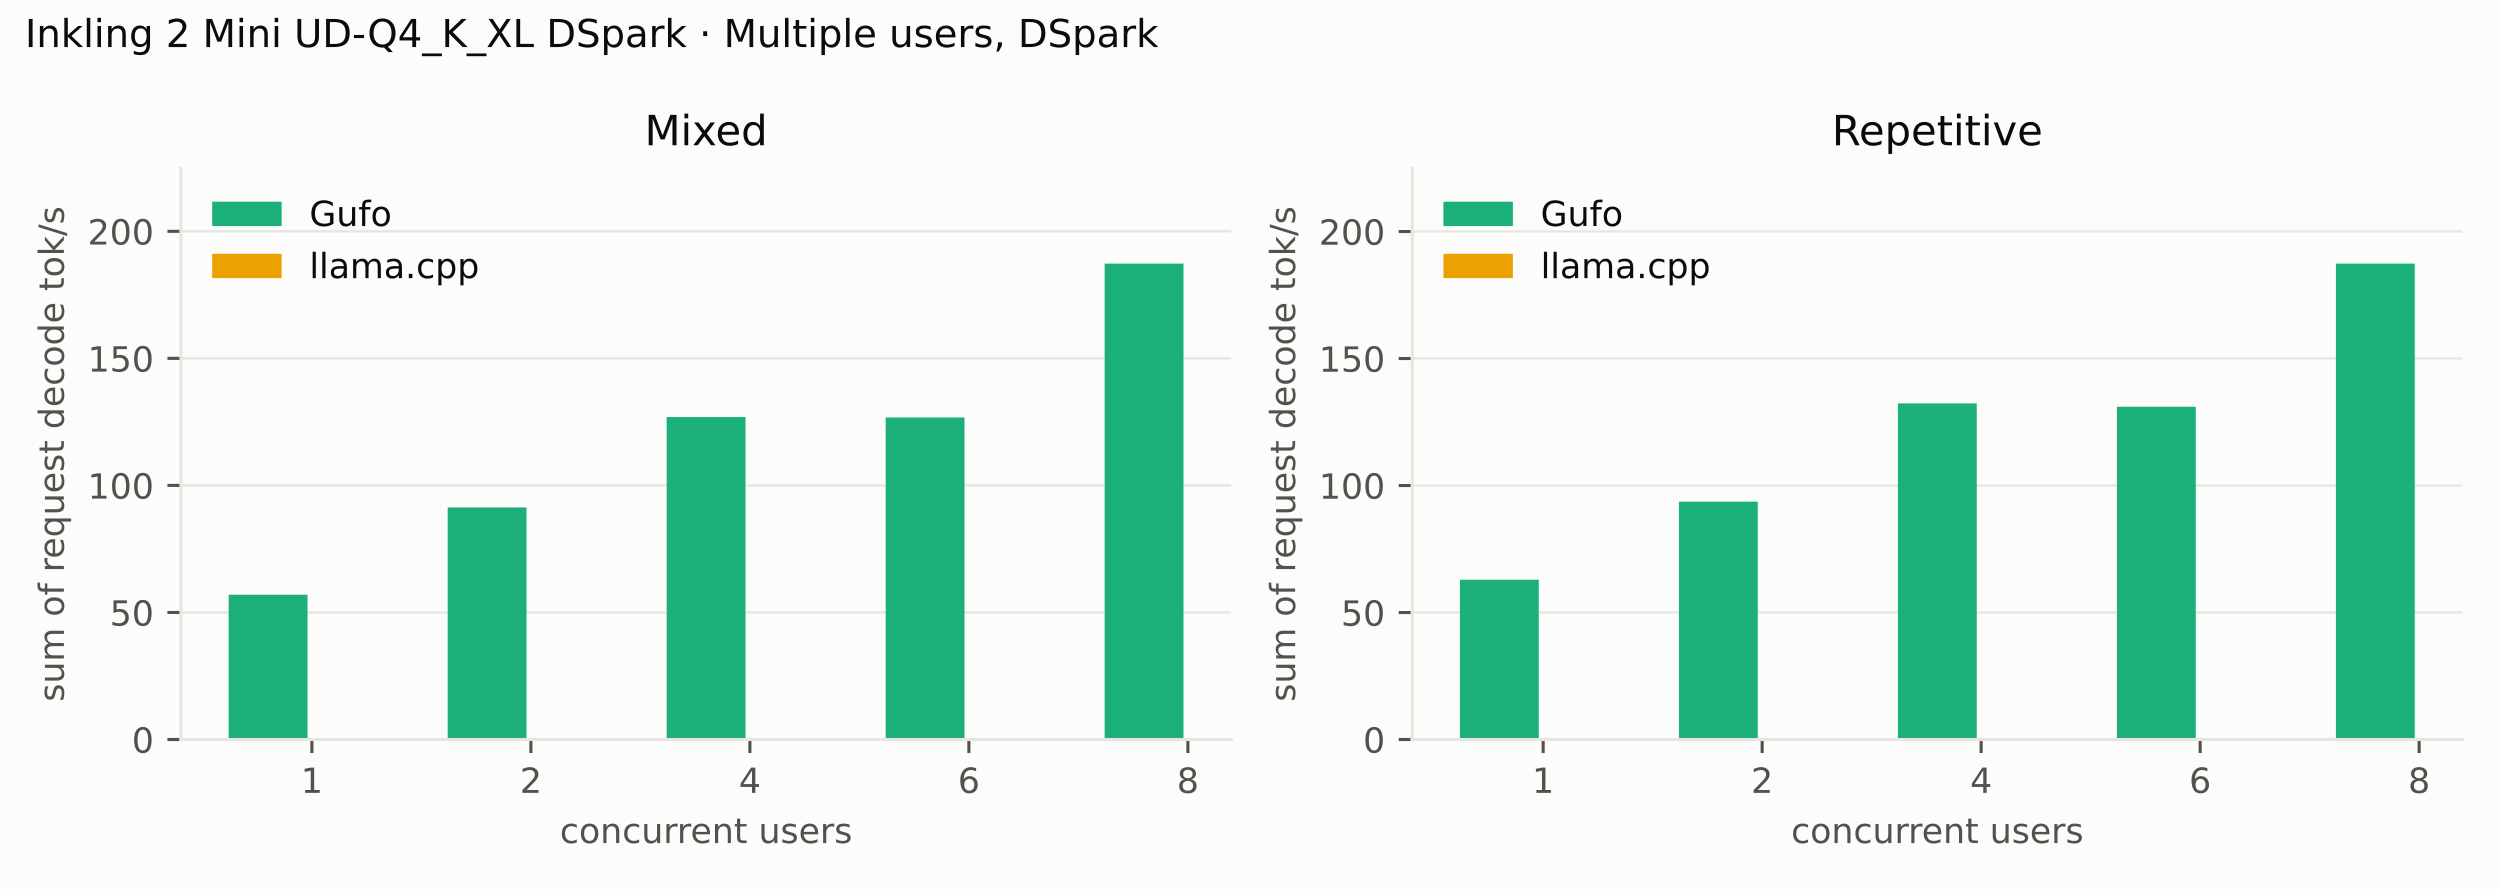
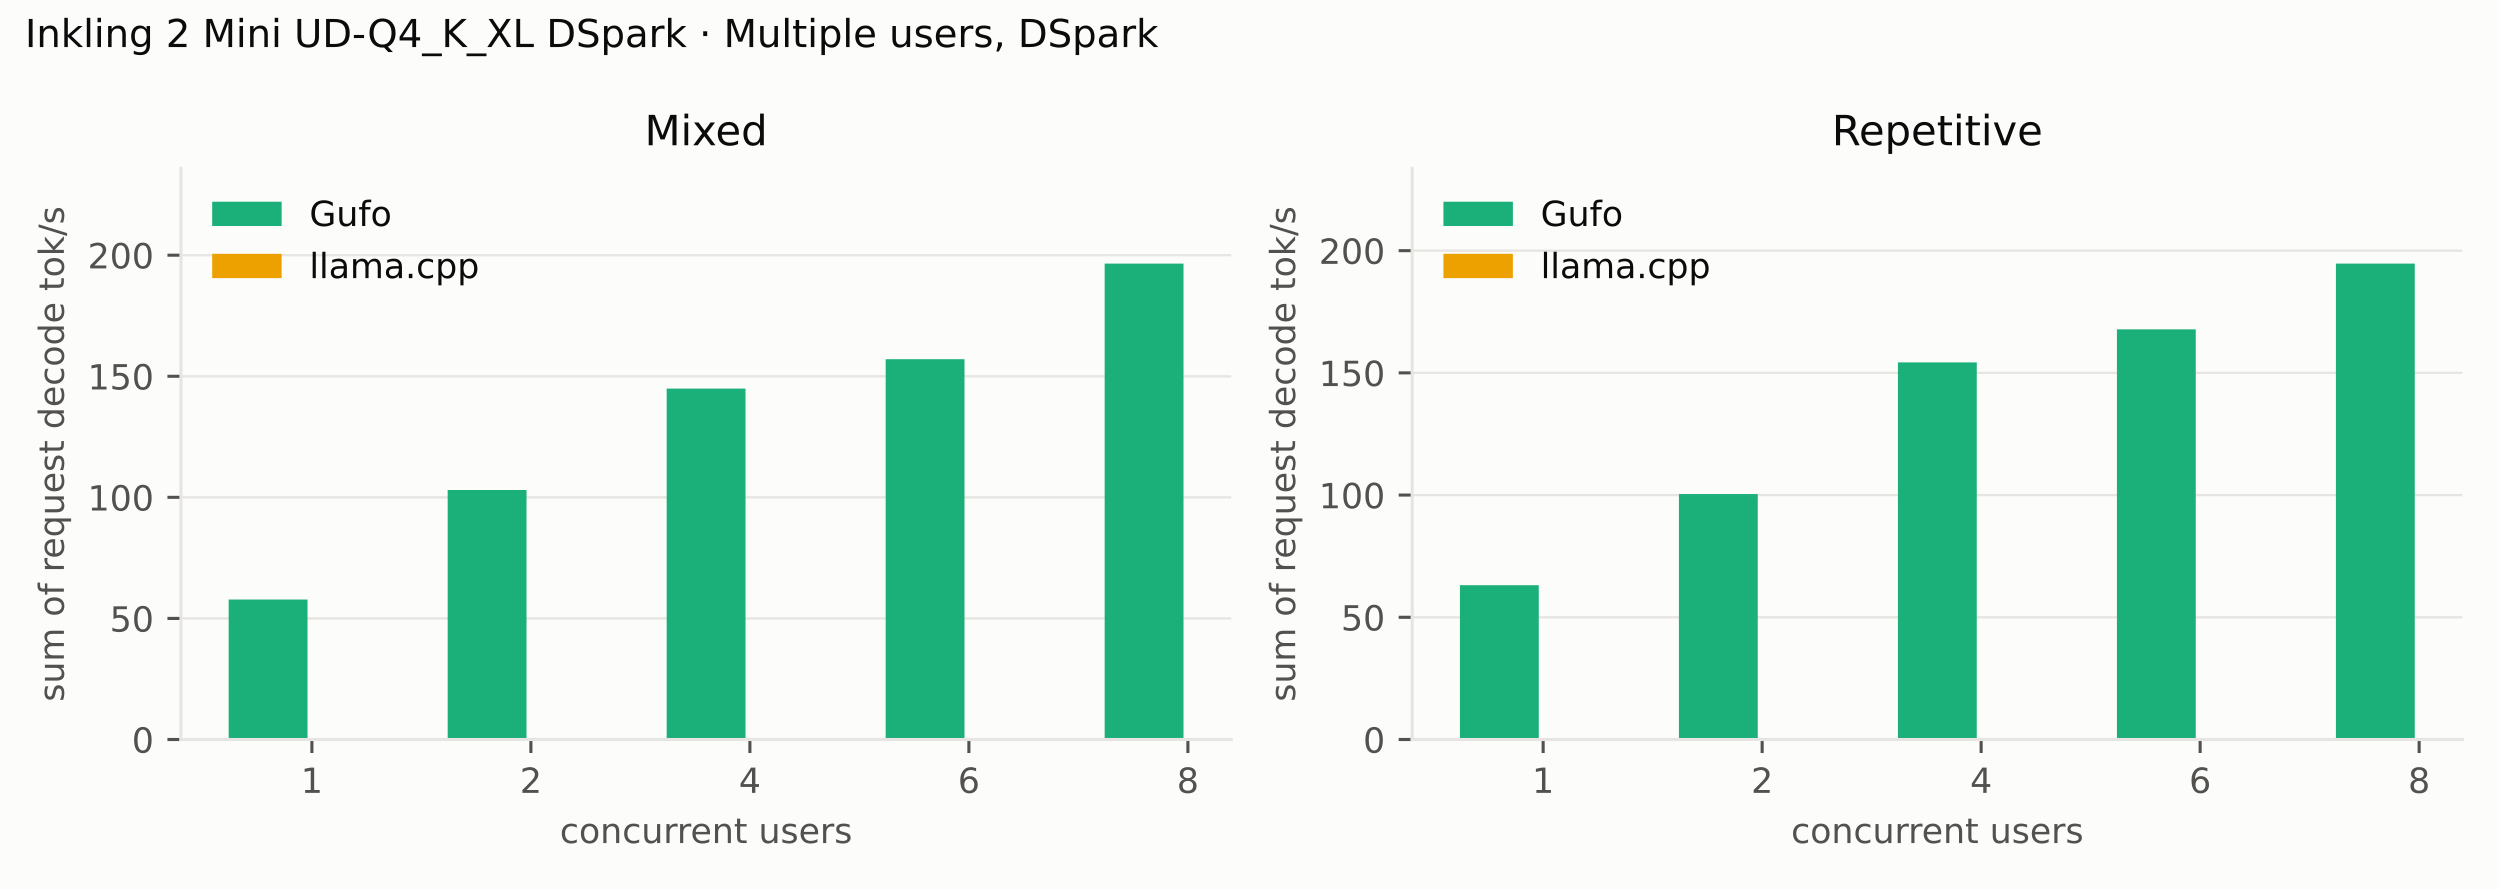
<svg xmlns="http://www.w3.org/2000/svg" xmlns:xlink="http://www.w3.org/1999/xlink" width="648pt" height="230.4pt" viewBox="0 0 648 230.4" version="1.1">
  <defs>
    <style type="text/css">*{stroke-linejoin: round; stroke-linecap: butt}</style>
  </defs>
  <g id="figure_1">
    <g id="patch_1">
      <path d="M 0 230.4 L 648 230.4 L 648 0 L 0 0 z " style="fill: #fcfcfb" />
    </g>
    <g id="axes_1">
      <g id="patch_2">
        <path d="M 46.899 191.68 L 319.14 191.68 L 319.14 43.647 L 46.899 43.647 z " style="fill: #fcfcfb" />
      </g>
      <g id="matplotlib.axis_1">
        <g id="xtick_1">
          <g id="line2d_1">
            <defs>
              <path id="m1ebf051f68" d="M 0 0 L 0 3.5 " style="stroke: #52514e; stroke-width: 0.8" />
            </defs>
            <g>
              <use xlink:href="#m1ebf051f68" x="80.844" y="191.68" style="fill: #52514e; stroke: #52514e; stroke-width: 0.8" />
            </g>
          </g>
          <g id="text_1">
            <text style="font-size: 9px; font-family: 'DejaVu Sans', 'Bitstream Vera Sans', 'Computer Modern Sans Serif', 'Lucida Grande', 'Verdana', 'Geneva', 'Lucid', 'Arial', 'Helvetica', 'Avant Garde', sans-serif; text-anchor: middle; fill: #52514e" x="80.844" y="205.518" transform="rotate(-0 80.84437 205.5179)">1</text>
          </g>
        </g>
        <g id="xtick_2">
          <g id="line2d_2">
            <g>
              <use xlink:href="#m1ebf051f68" x="137.608" y="191.68" style="fill: #52514e; stroke: #52514e; stroke-width: 0.8" />
            </g>
          </g>
          <g id="text_2">
            <text style="font-size: 9px; font-family: 'DejaVu Sans', 'Bitstream Vera Sans', 'Computer Modern Sans Serif', 'Lucida Grande', 'Verdana', 'Geneva', 'Lucid', 'Arial', 'Helvetica', 'Avant Garde', sans-serif; text-anchor: middle; fill: #52514e" x="137.608" y="205.518" transform="rotate(-0 137.6085 205.5179)">2</text>
          </g>
        </g>
        <g id="xtick_3">
          <g id="line2d_3">
            <g>
              <use xlink:href="#m1ebf051f68" x="194.373" y="191.68" style="fill: #52514e; stroke: #52514e; stroke-width: 0.8" />
            </g>
          </g>
          <g id="text_3">
            <text style="font-size: 9px; font-family: 'DejaVu Sans', 'Bitstream Vera Sans', 'Computer Modern Sans Serif', 'Lucida Grande', 'Verdana', 'Geneva', 'Lucid', 'Arial', 'Helvetica', 'Avant Garde', sans-serif; text-anchor: middle; fill: #52514e" x="194.373" y="205.518" transform="rotate(-0 194.3725 205.5179)">4</text>
          </g>
        </g>
        <g id="xtick_4">
          <g id="line2d_4">
            <g>
              <use xlink:href="#m1ebf051f68" x="251.137" y="191.68" style="fill: #52514e; stroke: #52514e; stroke-width: 0.8" />
            </g>
          </g>
          <g id="text_4">
            <text style="font-size: 9px; font-family: 'DejaVu Sans', 'Bitstream Vera Sans', 'Computer Modern Sans Serif', 'Lucida Grande', 'Verdana', 'Geneva', 'Lucid', 'Arial', 'Helvetica', 'Avant Garde', sans-serif; text-anchor: middle; fill: #52514e" x="251.137" y="205.518" transform="rotate(-0 251.1366 205.5179)">6</text>
          </g>
        </g>
        <g id="xtick_5">
          <g id="line2d_5">
            <g>
              <use xlink:href="#m1ebf051f68" x="307.901" y="191.68" style="fill: #52514e; stroke: #52514e; stroke-width: 0.8" />
            </g>
          </g>
          <g id="text_5">
            <text style="font-size: 9px; font-family: 'DejaVu Sans', 'Bitstream Vera Sans', 'Computer Modern Sans Serif', 'Lucida Grande', 'Verdana', 'Geneva', 'Lucid', 'Arial', 'Helvetica', 'Avant Garde', sans-serif; text-anchor: middle; fill: #52514e" x="307.901" y="205.518" transform="rotate(-0 307.9007 205.5179)">8</text>
          </g>
        </g>
        <g id="text_6">
          <text style="font-size: 9px; font-family: 'DejaVu Sans', 'Bitstream Vera Sans', 'Computer Modern Sans Serif', 'Lucida Grande', 'Verdana', 'Geneva', 'Lucid', 'Arial', 'Helvetica', 'Avant Garde', sans-serif; text-anchor: middle; fill: #52514e" x="183.02" y="218.518" transform="rotate(-0 183.0197 218.5179)">concurrent users</text>
        </g>
      </g>
      <g id="matplotlib.axis_2">
        <g id="ytick_1">
          <g id="line2d_6">
            <path d="M 46.899 191.68 L 319.14 191.68 " clip-path="url(#p1bdd1d52e2)" style="fill: none; stroke: #e6e5e1; stroke-width: 0.6; stroke-linecap: square" />
          </g>
          <g id="line2d_7">
            <defs>
              <path id="m680e5b1e24" d="M 0 0 L -3.5 0 " style="stroke: #52514e; stroke-width: 0.8" />
            </defs>
            <g>
              <use xlink:href="#m680e5b1e24" x="46.899" y="191.68" style="fill: #52514e; stroke: #52514e; stroke-width: 0.8" />
            </g>
          </g>
          <g id="text_7">
            <text style="font-size: 9px; font-family: 'DejaVu Sans', 'Bitstream Vera Sans', 'Computer Modern Sans Serif', 'Lucida Grande', 'Verdana', 'Geneva', 'Lucid', 'Arial', 'Helvetica', 'Avant Garde', sans-serif; text-anchor: end; fill: #52514e" x="39.899" y="195.099" transform="rotate(-0 39.89945 195.0989)">0</text>
          </g>
        </g>
        <g id="ytick_2">
          <g id="line2d_8">
-             <path d="M 46.899 158.75 L 319.14 158.75 " clip-path="url(#p1bdd1d52e2)" style="fill: none; stroke: #e6e5e1; stroke-width: 0.6; stroke-linecap: square" />
+             <path d="M 46.899 160.297 L 319.14 160.297 " clip-path="url(#p1bdd1d52e2)" style="fill: none; stroke: #e6e5e1; stroke-width: 0.6; stroke-linecap: square" />
          </g>
          <g id="line2d_9">
            <g>
-               <use xlink:href="#m680e5b1e24" x="46.899" y="158.75" style="fill: #52514e; stroke: #52514e; stroke-width: 0.8" />
+               <use xlink:href="#m680e5b1e24" x="46.899" y="160.297" style="fill: #52514e; stroke: #52514e; stroke-width: 0.8" />
            </g>
          </g>
          <g id="text_8">
-             <text style="font-size: 9px; font-family: 'DejaVu Sans', 'Bitstream Vera Sans', 'Computer Modern Sans Serif', 'Lucida Grande', 'Verdana', 'Geneva', 'Lucid', 'Arial', 'Helvetica', 'Avant Garde', sans-serif; text-anchor: end; fill: #52514e" x="39.899" y="162.169" transform="rotate(-0 39.89945 162.1694)">50</text>
+             <text style="font-size: 9px; font-family: 'DejaVu Sans', 'Bitstream Vera Sans', 'Computer Modern Sans Serif', 'Lucida Grande', 'Verdana', 'Geneva', 'Lucid', 'Arial', 'Helvetica', 'Avant Garde', sans-serif; text-anchor: end; fill: #52514e" x="39.899" y="163.716" transform="rotate(-0 39.89945 163.7158)">50</text>
          </g>
        </g>
        <g id="ytick_3">
          <g id="line2d_10">
-             <path d="M 46.899 125.821 L 319.14 125.821 " clip-path="url(#p1bdd1d52e2)" style="fill: none; stroke: #e6e5e1; stroke-width: 0.6; stroke-linecap: square" />
+             <path d="M 46.899 128.914 L 319.14 128.914 " clip-path="url(#p1bdd1d52e2)" style="fill: none; stroke: #e6e5e1; stroke-width: 0.6; stroke-linecap: square" />
          </g>
          <g id="line2d_11">
            <g>
-               <use xlink:href="#m680e5b1e24" x="46.899" y="125.821" style="fill: #52514e; stroke: #52514e; stroke-width: 0.8" />
+               <use xlink:href="#m680e5b1e24" x="46.899" y="128.914" style="fill: #52514e; stroke: #52514e; stroke-width: 0.8" />
            </g>
          </g>
          <g id="text_9">
-             <text style="font-size: 9px; font-family: 'DejaVu Sans', 'Bitstream Vera Sans', 'Computer Modern Sans Serif', 'Lucida Grande', 'Verdana', 'Geneva', 'Lucid', 'Arial', 'Helvetica', 'Avant Garde', sans-serif; text-anchor: end; fill: #52514e" x="39.899" y="129.24" transform="rotate(-0 39.89945 129.2398)">100</text>
+             <text style="font-size: 9px; font-family: 'DejaVu Sans', 'Bitstream Vera Sans', 'Computer Modern Sans Serif', 'Lucida Grande', 'Verdana', 'Geneva', 'Lucid', 'Arial', 'Helvetica', 'Avant Garde', sans-serif; text-anchor: end; fill: #52514e" x="39.899" y="132.333" transform="rotate(-0 39.89945 132.3327)">100</text>
          </g>
        </g>
        <g id="ytick_4">
          <g id="line2d_12">
-             <path d="M 46.899 92.891 L 319.14 92.891 " clip-path="url(#p1bdd1d52e2)" style="fill: none; stroke: #e6e5e1; stroke-width: 0.6; stroke-linecap: square" />
+             <path d="M 46.899 97.531 L 319.14 97.531 " clip-path="url(#p1bdd1d52e2)" style="fill: none; stroke: #e6e5e1; stroke-width: 0.6; stroke-linecap: square" />
          </g>
          <g id="line2d_13">
            <g>
-               <use xlink:href="#m680e5b1e24" x="46.899" y="92.891" style="fill: #52514e; stroke: #52514e; stroke-width: 0.8" />
+               <use xlink:href="#m680e5b1e24" x="46.899" y="97.531" style="fill: #52514e; stroke: #52514e; stroke-width: 0.8" />
            </g>
          </g>
          <g id="text_10">
-             <text style="font-size: 9px; font-family: 'DejaVu Sans', 'Bitstream Vera Sans', 'Computer Modern Sans Serif', 'Lucida Grande', 'Verdana', 'Geneva', 'Lucid', 'Arial', 'Helvetica', 'Avant Garde', sans-serif; text-anchor: end; fill: #52514e" x="39.899" y="96.31" transform="rotate(-0 39.89945 96.31024)">150</text>
+             <text style="font-size: 9px; font-family: 'DejaVu Sans', 'Bitstream Vera Sans', 'Computer Modern Sans Serif', 'Lucida Grande', 'Verdana', 'Geneva', 'Lucid', 'Arial', 'Helvetica', 'Avant Garde', sans-serif; text-anchor: end; fill: #52514e" x="39.899" y="100.95" transform="rotate(-0 39.89945 100.9496)">150</text>
          </g>
        </g>
        <g id="ytick_5">
          <g id="line2d_14">
-             <path d="M 46.899 59.962 L 319.14 59.962 " clip-path="url(#p1bdd1d52e2)" style="fill: none; stroke: #e6e5e1; stroke-width: 0.6; stroke-linecap: square" />
+             <path d="M 46.899 66.148 L 319.14 66.148 " clip-path="url(#p1bdd1d52e2)" style="fill: none; stroke: #e6e5e1; stroke-width: 0.6; stroke-linecap: square" />
          </g>
          <g id="line2d_15">
            <g>
-               <use xlink:href="#m680e5b1e24" x="46.899" y="59.962" style="fill: #52514e; stroke: #52514e; stroke-width: 0.8" />
+               <use xlink:href="#m680e5b1e24" x="46.899" y="66.148" style="fill: #52514e; stroke: #52514e; stroke-width: 0.8" />
            </g>
          </g>
          <g id="text_11">
-             <text style="font-size: 9px; font-family: 'DejaVu Sans', 'Bitstream Vera Sans', 'Computer Modern Sans Serif', 'Lucida Grande', 'Verdana', 'Geneva', 'Lucid', 'Arial', 'Helvetica', 'Avant Garde', sans-serif; text-anchor: end; fill: #52514e" x="39.899" y="63.381" transform="rotate(-0 39.89945 63.38067)">200</text>
+             <text style="font-size: 9px; font-family: 'DejaVu Sans', 'Bitstream Vera Sans', 'Computer Modern Sans Serif', 'Lucida Grande', 'Verdana', 'Geneva', 'Lucid', 'Arial', 'Helvetica', 'Avant Garde', sans-serif; text-anchor: end; fill: #52514e" x="39.899" y="69.566" transform="rotate(-0 39.89945 69.56648)">200</text>
          </g>
        </g>
        <g id="text_12">
          <text style="font-size: 9px; font-family: 'DejaVu Sans', 'Bitstream Vera Sans', 'Computer Modern Sans Serif', 'Lucida Grande', 'Verdana', 'Geneva', 'Lucid', 'Arial', 'Helvetica', 'Avant Garde', sans-serif; text-anchor: middle; fill: #52514e" x="16.559" y="117.664" transform="rotate(-90 16.55859 117.6635)">sum of request decode tok/s</text>
        </g>
      </g>
      <g id="patch_3">
-         <path d="M 59.274 191.68 L 79.709 191.68 L 79.709 154.153 L 59.274 154.153 z " clip-path="url(#p1bdd1d52e2)" style="fill: #1baf7a" />
+         <path d="M 59.274 191.68 L 79.709 191.68 L 79.709 155.401 L 59.274 155.401 z " clip-path="url(#p1bdd1d52e2)" style="fill: #1baf7a" />
      </g>
      <g id="patch_4">
-         <path d="M 116.038 191.68 L 136.473 191.68 L 136.473 131.531 L 116.038 131.531 z " clip-path="url(#p1bdd1d52e2)" style="fill: #1baf7a" />
+         <path d="M 116.038 191.68 L 136.473 191.68 L 136.473 127.006 L 116.038 127.006 z " clip-path="url(#p1bdd1d52e2)" style="fill: #1baf7a" />
      </g>
      <g id="patch_5">
-         <path d="M 172.802 191.68 L 193.237 191.68 L 193.237 108.111 L 172.802 108.111 z " clip-path="url(#p1bdd1d52e2)" style="fill: #1baf7a" />
+         <path d="M 172.802 191.68 L 193.237 191.68 L 193.237 100.719 L 172.802 100.719 z " clip-path="url(#p1bdd1d52e2)" style="fill: #1baf7a" />
      </g>
      <g id="patch_6">
-         <path d="M 229.566 191.68 L 250.001 191.68 L 250.001 108.21 L 229.566 108.21 z " clip-path="url(#p1bdd1d52e2)" style="fill: #1baf7a" />
+         <path d="M 229.566 191.68 L 250.001 191.68 L 250.001 93.106 L 229.566 93.106 z " clip-path="url(#p1bdd1d52e2)" style="fill: #1baf7a" />
      </g>
      <g id="patch_7">
        <path d="M 286.33 191.68 L 306.765 191.68 L 306.765 68.319 L 286.33 68.319 z " clip-path="url(#p1bdd1d52e2)" style="fill: #1baf7a" />
      </g>
      <g id="patch_8">
        <path d="M 0 0 z " clip-path="url(#p1bdd1d52e2)" style="fill: #eda100" />
      </g>
      <g id="patch_9">
        <path d="M 0 0 z " clip-path="url(#p1bdd1d52e2)" style="fill: #eda100" />
      </g>
      <g id="patch_10">
        <path d="M 0 0 z " clip-path="url(#p1bdd1d52e2)" style="fill: #eda100" />
      </g>
      <g id="patch_11">
        <path d="M 0 0 z " clip-path="url(#p1bdd1d52e2)" style="fill: #eda100" />
      </g>
      <g id="patch_12">
        <path d="M 0 0 z " clip-path="url(#p1bdd1d52e2)" style="fill: #eda100" />
      </g>
      <g id="patch_13">
        <path d="M 46.899 191.68 L 46.899 43.647 " style="fill: none; stroke: #e6e5e1; stroke-width: 0.8; stroke-linejoin: miter; stroke-linecap: square" />
      </g>
      <g id="patch_14">
        <path d="M 46.899 191.68 L 319.14 191.68 " style="fill: none; stroke: #e6e5e1; stroke-width: 0.8; stroke-linejoin: miter; stroke-linecap: square" />
      </g>
      <g id="text_13">
        <text style="font-size: 10.8px; font-family: 'DejaVu Sans', 'Bitstream Vera Sans', 'Computer Modern Sans Serif', 'Lucida Grande', 'Verdana', 'Geneva', 'Lucid', 'Arial', 'Helvetica', 'Avant Garde', sans-serif; text-anchor: middle; fill: #0b0b0b" x="183.02" y="37.647" transform="rotate(-0 183.0197 37.64709)">Mixed</text>
      </g>
      <g id="legend_1">
        <g id="patch_15">
          <path d="M 54.999 58.586 L 72.999 58.586 L 72.999 52.286 L 54.999 52.286 z " style="fill: #1baf7a" />
        </g>
        <g id="text_14">
          <text style="font-size: 9px; font-family: 'DejaVu Sans', 'Bitstream Vera Sans', 'Computer Modern Sans Serif', 'Lucida Grande', 'Verdana', 'Geneva', 'Lucid', 'Arial', 'Helvetica', 'Avant Garde', sans-serif; text-anchor: start; fill: #0b0b0b" x="80.199" y="58.586" transform="rotate(-0 80.19945 58.58569)">Gufo</text>
        </g>
        <g id="patch_16">
          <path d="M 54.999 72.086 L 72.999 72.086 L 72.999 65.786 L 54.999 65.786 z " style="fill: #eda100" />
        </g>
        <g id="text_15">
          <text style="font-size: 9px; font-family: 'DejaVu Sans', 'Bitstream Vera Sans', 'Computer Modern Sans Serif', 'Lucida Grande', 'Verdana', 'Geneva', 'Lucid', 'Arial', 'Helvetica', 'Avant Garde', sans-serif; text-anchor: start; fill: #0b0b0b" x="80.199" y="72.086" transform="rotate(-0 80.19945 72.08639)">llama.cpp</text>
        </g>
      </g>
    </g>
    <g id="axes_2">
      <g id="patch_17">
        <path d="M 366.039 191.68 L 638.28 191.68 L 638.28 43.647 L 366.039 43.647 z " style="fill: #fcfcfb" />
      </g>
      <g id="matplotlib.axis_3">
        <g id="xtick_6">
          <g id="line2d_16">
            <g>
              <use xlink:href="#m1ebf051f68" x="399.984" y="191.68" style="fill: #52514e; stroke: #52514e; stroke-width: 0.8" />
            </g>
          </g>
          <g id="text_16">
            <text style="font-size: 9px; font-family: 'DejaVu Sans', 'Bitstream Vera Sans', 'Computer Modern Sans Serif', 'Lucida Grande', 'Verdana', 'Geneva', 'Lucid', 'Arial', 'Helvetica', 'Avant Garde', sans-serif; text-anchor: middle; fill: #52514e" x="399.984" y="205.518" transform="rotate(-0 399.9844 205.5179)">1</text>
          </g>
        </g>
        <g id="xtick_7">
          <g id="line2d_17">
            <g>
              <use xlink:href="#m1ebf051f68" x="456.748" y="191.68" style="fill: #52514e; stroke: #52514e; stroke-width: 0.8" />
            </g>
          </g>
          <g id="text_17">
            <text style="font-size: 9px; font-family: 'DejaVu Sans', 'Bitstream Vera Sans', 'Computer Modern Sans Serif', 'Lucida Grande', 'Verdana', 'Geneva', 'Lucid', 'Arial', 'Helvetica', 'Avant Garde', sans-serif; text-anchor: middle; fill: #52514e" x="456.748" y="205.518" transform="rotate(-0 456.7485 205.5179)">2</text>
          </g>
        </g>
        <g id="xtick_8">
          <g id="line2d_18">
            <g>
              <use xlink:href="#m1ebf051f68" x="513.513" y="191.68" style="fill: #52514e; stroke: #52514e; stroke-width: 0.8" />
            </g>
          </g>
          <g id="text_18">
            <text style="font-size: 9px; font-family: 'DejaVu Sans', 'Bitstream Vera Sans', 'Computer Modern Sans Serif', 'Lucida Grande', 'Verdana', 'Geneva', 'Lucid', 'Arial', 'Helvetica', 'Avant Garde', sans-serif; text-anchor: middle; fill: #52514e" x="513.513" y="205.518" transform="rotate(-0 513.5125 205.5179)">4</text>
          </g>
        </g>
        <g id="xtick_9">
          <g id="line2d_19">
            <g>
              <use xlink:href="#m1ebf051f68" x="570.277" y="191.68" style="fill: #52514e; stroke: #52514e; stroke-width: 0.8" />
            </g>
          </g>
          <g id="text_19">
            <text style="font-size: 9px; font-family: 'DejaVu Sans', 'Bitstream Vera Sans', 'Computer Modern Sans Serif', 'Lucida Grande', 'Verdana', 'Geneva', 'Lucid', 'Arial', 'Helvetica', 'Avant Garde', sans-serif; text-anchor: middle; fill: #52514e" x="570.277" y="205.518" transform="rotate(-0 570.2766 205.5179)">6</text>
          </g>
        </g>
        <g id="xtick_10">
          <g id="line2d_20">
            <g>
              <use xlink:href="#m1ebf051f68" x="627.041" y="191.68" style="fill: #52514e; stroke: #52514e; stroke-width: 0.8" />
            </g>
          </g>
          <g id="text_20">
            <text style="font-size: 9px; font-family: 'DejaVu Sans', 'Bitstream Vera Sans', 'Computer Modern Sans Serif', 'Lucida Grande', 'Verdana', 'Geneva', 'Lucid', 'Arial', 'Helvetica', 'Avant Garde', sans-serif; text-anchor: middle; fill: #52514e" x="627.041" y="205.518" transform="rotate(-0 627.0407 205.5179)">8</text>
          </g>
        </g>
        <g id="text_21">
          <text style="font-size: 9px; font-family: 'DejaVu Sans', 'Bitstream Vera Sans', 'Computer Modern Sans Serif', 'Lucida Grande', 'Verdana', 'Geneva', 'Lucid', 'Arial', 'Helvetica', 'Avant Garde', sans-serif; text-anchor: middle; fill: #52514e" x="502.16" y="218.518" transform="rotate(-0 502.1597 218.5179)">concurrent users</text>
        </g>
      </g>
      <g id="matplotlib.axis_4">
        <g id="ytick_6">
          <g id="line2d_21">
            <path d="M 366.039 191.68 L 638.28 191.68 " clip-path="url(#pbed3e39741)" style="fill: none; stroke: #e6e5e1; stroke-width: 0.6; stroke-linecap: square" />
          </g>
          <g id="line2d_22">
            <g>
              <use xlink:href="#m680e5b1e24" x="366.039" y="191.68" style="fill: #52514e; stroke: #52514e; stroke-width: 0.8" />
            </g>
          </g>
          <g id="text_22">
            <text style="font-size: 9px; font-family: 'DejaVu Sans', 'Bitstream Vera Sans', 'Computer Modern Sans Serif', 'Lucida Grande', 'Verdana', 'Geneva', 'Lucid', 'Arial', 'Helvetica', 'Avant Garde', sans-serif; text-anchor: end; fill: #52514e" x="359.039" y="195.099" transform="rotate(-0 359.0395 195.0989)">0</text>
          </g>
        </g>
        <g id="ytick_7">
          <g id="line2d_23">
-             <path d="M 366.039 158.763 L 638.28 158.763 " clip-path="url(#pbed3e39741)" style="fill: none; stroke: #e6e5e1; stroke-width: 0.6; stroke-linecap: square" />
+             <path d="M 366.039 160.002 L 638.28 160.002 " clip-path="url(#pbed3e39741)" style="fill: none; stroke: #e6e5e1; stroke-width: 0.6; stroke-linecap: square" />
          </g>
          <g id="line2d_24">
            <g>
-               <use xlink:href="#m680e5b1e24" x="366.039" y="158.763" style="fill: #52514e; stroke: #52514e; stroke-width: 0.8" />
+               <use xlink:href="#m680e5b1e24" x="366.039" y="160.002" style="fill: #52514e; stroke: #52514e; stroke-width: 0.8" />
            </g>
          </g>
          <g id="text_23">
-             <text style="font-size: 9px; font-family: 'DejaVu Sans', 'Bitstream Vera Sans', 'Computer Modern Sans Serif', 'Lucida Grande', 'Verdana', 'Geneva', 'Lucid', 'Arial', 'Helvetica', 'Avant Garde', sans-serif; text-anchor: end; fill: #52514e" x="359.039" y="162.182" transform="rotate(-0 359.0395 162.1817)">50</text>
+             <text style="font-size: 9px; font-family: 'DejaVu Sans', 'Bitstream Vera Sans', 'Computer Modern Sans Serif', 'Lucida Grande', 'Verdana', 'Geneva', 'Lucid', 'Arial', 'Helvetica', 'Avant Garde', sans-serif; text-anchor: end; fill: #52514e" x="359.039" y="163.421" transform="rotate(-0 359.0395 163.4209)">50</text>
          </g>
        </g>
        <g id="ytick_8">
          <g id="line2d_25">
-             <path d="M 366.039 125.845 L 638.28 125.845 " clip-path="url(#pbed3e39741)" style="fill: none; stroke: #e6e5e1; stroke-width: 0.6; stroke-linecap: square" />
+             <path d="M 366.039 128.324 L 638.28 128.324 " clip-path="url(#pbed3e39741)" style="fill: none; stroke: #e6e5e1; stroke-width: 0.6; stroke-linecap: square" />
          </g>
          <g id="line2d_26">
            <g>
-               <use xlink:href="#m680e5b1e24" x="366.039" y="125.845" style="fill: #52514e; stroke: #52514e; stroke-width: 0.8" />
+               <use xlink:href="#m680e5b1e24" x="366.039" y="128.324" style="fill: #52514e; stroke: #52514e; stroke-width: 0.8" />
            </g>
          </g>
          <g id="text_24">
-             <text style="font-size: 9px; font-family: 'DejaVu Sans', 'Bitstream Vera Sans', 'Computer Modern Sans Serif', 'Lucida Grande', 'Verdana', 'Geneva', 'Lucid', 'Arial', 'Helvetica', 'Avant Garde', sans-serif; text-anchor: end; fill: #52514e" x="359.039" y="129.264" transform="rotate(-0 359.0395 129.2644)">100</text>
+             <text style="font-size: 9px; font-family: 'DejaVu Sans', 'Bitstream Vera Sans', 'Computer Modern Sans Serif', 'Lucida Grande', 'Verdana', 'Geneva', 'Lucid', 'Arial', 'Helvetica', 'Avant Garde', sans-serif; text-anchor: end; fill: #52514e" x="359.039" y="131.743" transform="rotate(-0 359.0395 131.7428)">100</text>
          </g>
        </g>
        <g id="ytick_9">
          <g id="line2d_27">
-             <path d="M 366.039 92.928 L 638.28 92.928 " clip-path="url(#pbed3e39741)" style="fill: none; stroke: #e6e5e1; stroke-width: 0.6; stroke-linecap: square" />
+             <path d="M 366.039 96.646 L 638.28 96.646 " clip-path="url(#pbed3e39741)" style="fill: none; stroke: #e6e5e1; stroke-width: 0.6; stroke-linecap: square" />
          </g>
          <g id="line2d_28">
            <g>
-               <use xlink:href="#m680e5b1e24" x="366.039" y="92.928" style="fill: #52514e; stroke: #52514e; stroke-width: 0.8" />
+               <use xlink:href="#m680e5b1e24" x="366.039" y="96.646" style="fill: #52514e; stroke: #52514e; stroke-width: 0.8" />
            </g>
          </g>
          <g id="text_25">
-             <text style="font-size: 9px; font-family: 'DejaVu Sans', 'Bitstream Vera Sans', 'Computer Modern Sans Serif', 'Lucida Grande', 'Verdana', 'Geneva', 'Lucid', 'Arial', 'Helvetica', 'Avant Garde', sans-serif; text-anchor: end; fill: #52514e" x="359.039" y="96.347" transform="rotate(-0 359.0395 96.34714)">150</text>
+             <text style="font-size: 9px; font-family: 'DejaVu Sans', 'Bitstream Vera Sans', 'Computer Modern Sans Serif', 'Lucida Grande', 'Verdana', 'Geneva', 'Lucid', 'Arial', 'Helvetica', 'Avant Garde', sans-serif; text-anchor: end; fill: #52514e" x="359.039" y="100.065" transform="rotate(-0 359.0395 100.0647)">150</text>
          </g>
        </g>
        <g id="ytick_10">
          <g id="line2d_29">
-             <path d="M 366.039 60.011 L 638.28 60.011 " clip-path="url(#pbed3e39741)" style="fill: none; stroke: #e6e5e1; stroke-width: 0.6; stroke-linecap: square" />
+             <path d="M 366.039 64.968 L 638.28 64.968 " clip-path="url(#pbed3e39741)" style="fill: none; stroke: #e6e5e1; stroke-width: 0.6; stroke-linecap: square" />
          </g>
          <g id="line2d_30">
            <g>
-               <use xlink:href="#m680e5b1e24" x="366.039" y="60.011" style="fill: #52514e; stroke: #52514e; stroke-width: 0.8" />
+               <use xlink:href="#m680e5b1e24" x="366.039" y="64.968" style="fill: #52514e; stroke: #52514e; stroke-width: 0.8" />
            </g>
          </g>
          <g id="text_26">
-             <text style="font-size: 9px; font-family: 'DejaVu Sans', 'Bitstream Vera Sans', 'Computer Modern Sans Serif', 'Lucida Grande', 'Verdana', 'Geneva', 'Lucid', 'Arial', 'Helvetica', 'Avant Garde', sans-serif; text-anchor: end; fill: #52514e" x="359.039" y="63.43" transform="rotate(-0 359.0395 63.42987)">200</text>
+             <text style="font-size: 9px; font-family: 'DejaVu Sans', 'Bitstream Vera Sans', 'Computer Modern Sans Serif', 'Lucida Grande', 'Verdana', 'Geneva', 'Lucid', 'Arial', 'Helvetica', 'Avant Garde', sans-serif; text-anchor: end; fill: #52514e" x="359.039" y="68.387" transform="rotate(-0 359.0395 68.38665)">200</text>
          </g>
        </g>
        <g id="text_27">
          <text style="font-size: 9px; font-family: 'DejaVu Sans', 'Bitstream Vera Sans', 'Computer Modern Sans Serif', 'Lucida Grande', 'Verdana', 'Geneva', 'Lucid', 'Arial', 'Helvetica', 'Avant Garde', sans-serif; text-anchor: middle; fill: #52514e" x="335.699" y="117.664" transform="rotate(-90 335.6986 117.6635)">sum of request decode tok/s</text>
        </g>
      </g>
      <g id="patch_18">
-         <path d="M 378.414 191.68 L 398.849 191.68 L 398.849 150.27 L 378.414 150.27 z " clip-path="url(#pbed3e39741)" style="fill: #1baf7a" />
+         <path d="M 378.414 191.68 L 398.849 191.68 L 398.849 151.683 L 378.414 151.683 z " clip-path="url(#pbed3e39741)" style="fill: #1baf7a" />
      </g>
      <g id="patch_19">
-         <path d="M 435.178 191.68 L 455.613 191.68 L 455.613 130.039 L 435.178 130.039 z " clip-path="url(#pbed3e39741)" style="fill: #1baf7a" />
+         <path d="M 435.178 191.68 L 455.613 191.68 L 455.613 128.07 L 435.178 128.07 z " clip-path="url(#pbed3e39741)" style="fill: #1baf7a" />
      </g>
      <g id="patch_20">
-         <path d="M 491.942 191.68 L 512.377 191.68 L 512.377 104.561 L 491.942 104.561 z " clip-path="url(#pbed3e39741)" style="fill: #1baf7a" />
+         <path d="M 491.942 191.68 L 512.377 191.68 L 512.377 93.934 L 491.942 93.934 z " clip-path="url(#pbed3e39741)" style="fill: #1baf7a" />
      </g>
      <g id="patch_21">
-         <path d="M 548.706 191.68 L 569.141 191.68 L 569.141 105.417 L 548.706 105.417 z " clip-path="url(#pbed3e39741)" style="fill: #1baf7a" />
+         <path d="M 548.706 191.68 L 569.141 191.68 L 569.141 85.362 L 548.706 85.362 z " clip-path="url(#pbed3e39741)" style="fill: #1baf7a" />
      </g>
      <g id="patch_22">
        <path d="M 605.47 191.68 L 625.905 191.68 L 625.905 68.319 L 605.47 68.319 z " clip-path="url(#pbed3e39741)" style="fill: #1baf7a" />
      </g>
      <g id="patch_23">
        <path d="M 0 0 z " clip-path="url(#pbed3e39741)" style="fill: #eda100" />
      </g>
      <g id="patch_24">
        <path d="M 0 0 z " clip-path="url(#pbed3e39741)" style="fill: #eda100" />
      </g>
      <g id="patch_25">
        <path d="M 0 0 z " clip-path="url(#pbed3e39741)" style="fill: #eda100" />
      </g>
      <g id="patch_26">
        <path d="M 0 0 z " clip-path="url(#pbed3e39741)" style="fill: #eda100" />
      </g>
      <g id="patch_27">
        <path d="M 0 0 z " clip-path="url(#pbed3e39741)" style="fill: #eda100" />
      </g>
      <g id="patch_28">
        <path d="M 366.039 191.68 L 366.039 43.647 " style="fill: none; stroke: #e6e5e1; stroke-width: 0.8; stroke-linejoin: miter; stroke-linecap: square" />
      </g>
      <g id="patch_29">
        <path d="M 366.039 191.68 L 638.28 191.68 " style="fill: none; stroke: #e6e5e1; stroke-width: 0.8; stroke-linejoin: miter; stroke-linecap: square" />
      </g>
      <g id="text_28">
        <text style="font-size: 10.8px; font-family: 'DejaVu Sans', 'Bitstream Vera Sans', 'Computer Modern Sans Serif', 'Lucida Grande', 'Verdana', 'Geneva', 'Lucid', 'Arial', 'Helvetica', 'Avant Garde', sans-serif; text-anchor: middle; fill: #0b0b0b" x="502.16" y="37.647" transform="rotate(-0 502.1597 37.64709)">Repetitive</text>
      </g>
      <g id="legend_2">
        <g id="patch_30">
          <path d="M 374.139 58.586 L 392.139 58.586 L 392.139 52.286 L 374.139 52.286 z " style="fill: #1baf7a" />
        </g>
        <g id="text_29">
          <text style="font-size: 9px; font-family: 'DejaVu Sans', 'Bitstream Vera Sans', 'Computer Modern Sans Serif', 'Lucida Grande', 'Verdana', 'Geneva', 'Lucid', 'Arial', 'Helvetica', 'Avant Garde', sans-serif; text-anchor: start; fill: #0b0b0b" x="399.339" y="58.586" transform="rotate(-0 399.3395 58.58569)">Gufo</text>
        </g>
        <g id="patch_31">
          <path d="M 374.139 72.086 L 392.139 72.086 L 392.139 65.786 L 374.139 65.786 z " style="fill: #eda100" />
        </g>
        <g id="text_30">
          <text style="font-size: 9px; font-family: 'DejaVu Sans', 'Bitstream Vera Sans', 'Computer Modern Sans Serif', 'Lucida Grande', 'Verdana', 'Geneva', 'Lucid', 'Arial', 'Helvetica', 'Avant Garde', sans-serif; text-anchor: start; fill: #0b0b0b" x="399.339" y="72.086" transform="rotate(-0 399.3395 72.08639)">llama.cpp</text>
        </g>
      </g>
    </g>
    <g id="text_31">
      <text style="font-size: 10px; font-family: 'DejaVu Sans', 'Bitstream Vera Sans', 'Computer Modern Sans Serif', 'Lucida Grande', 'Verdana', 'Geneva', 'Lucid', 'Arial', 'Helvetica', 'Avant Garde', sans-serif; text-anchor: start; fill: #0b0b0b" x="6.48" y="12.206" transform="rotate(-0 6.48 12.20644)">Inkling 2 Mini UD-Q4_K_XL DSpark · Multiple users, DSpark</text>
    </g>
  </g>
  <defs>
    <clipPath id="p1bdd1d52e2">
      <rect x="46.899" y="43.647" width="272.241" height="148.033" />
    </clipPath>
    <clipPath id="pbed3e39741">
      <rect x="366.039" y="43.647" width="272.241" height="148.033" />
    </clipPath>
  </defs>
</svg>
